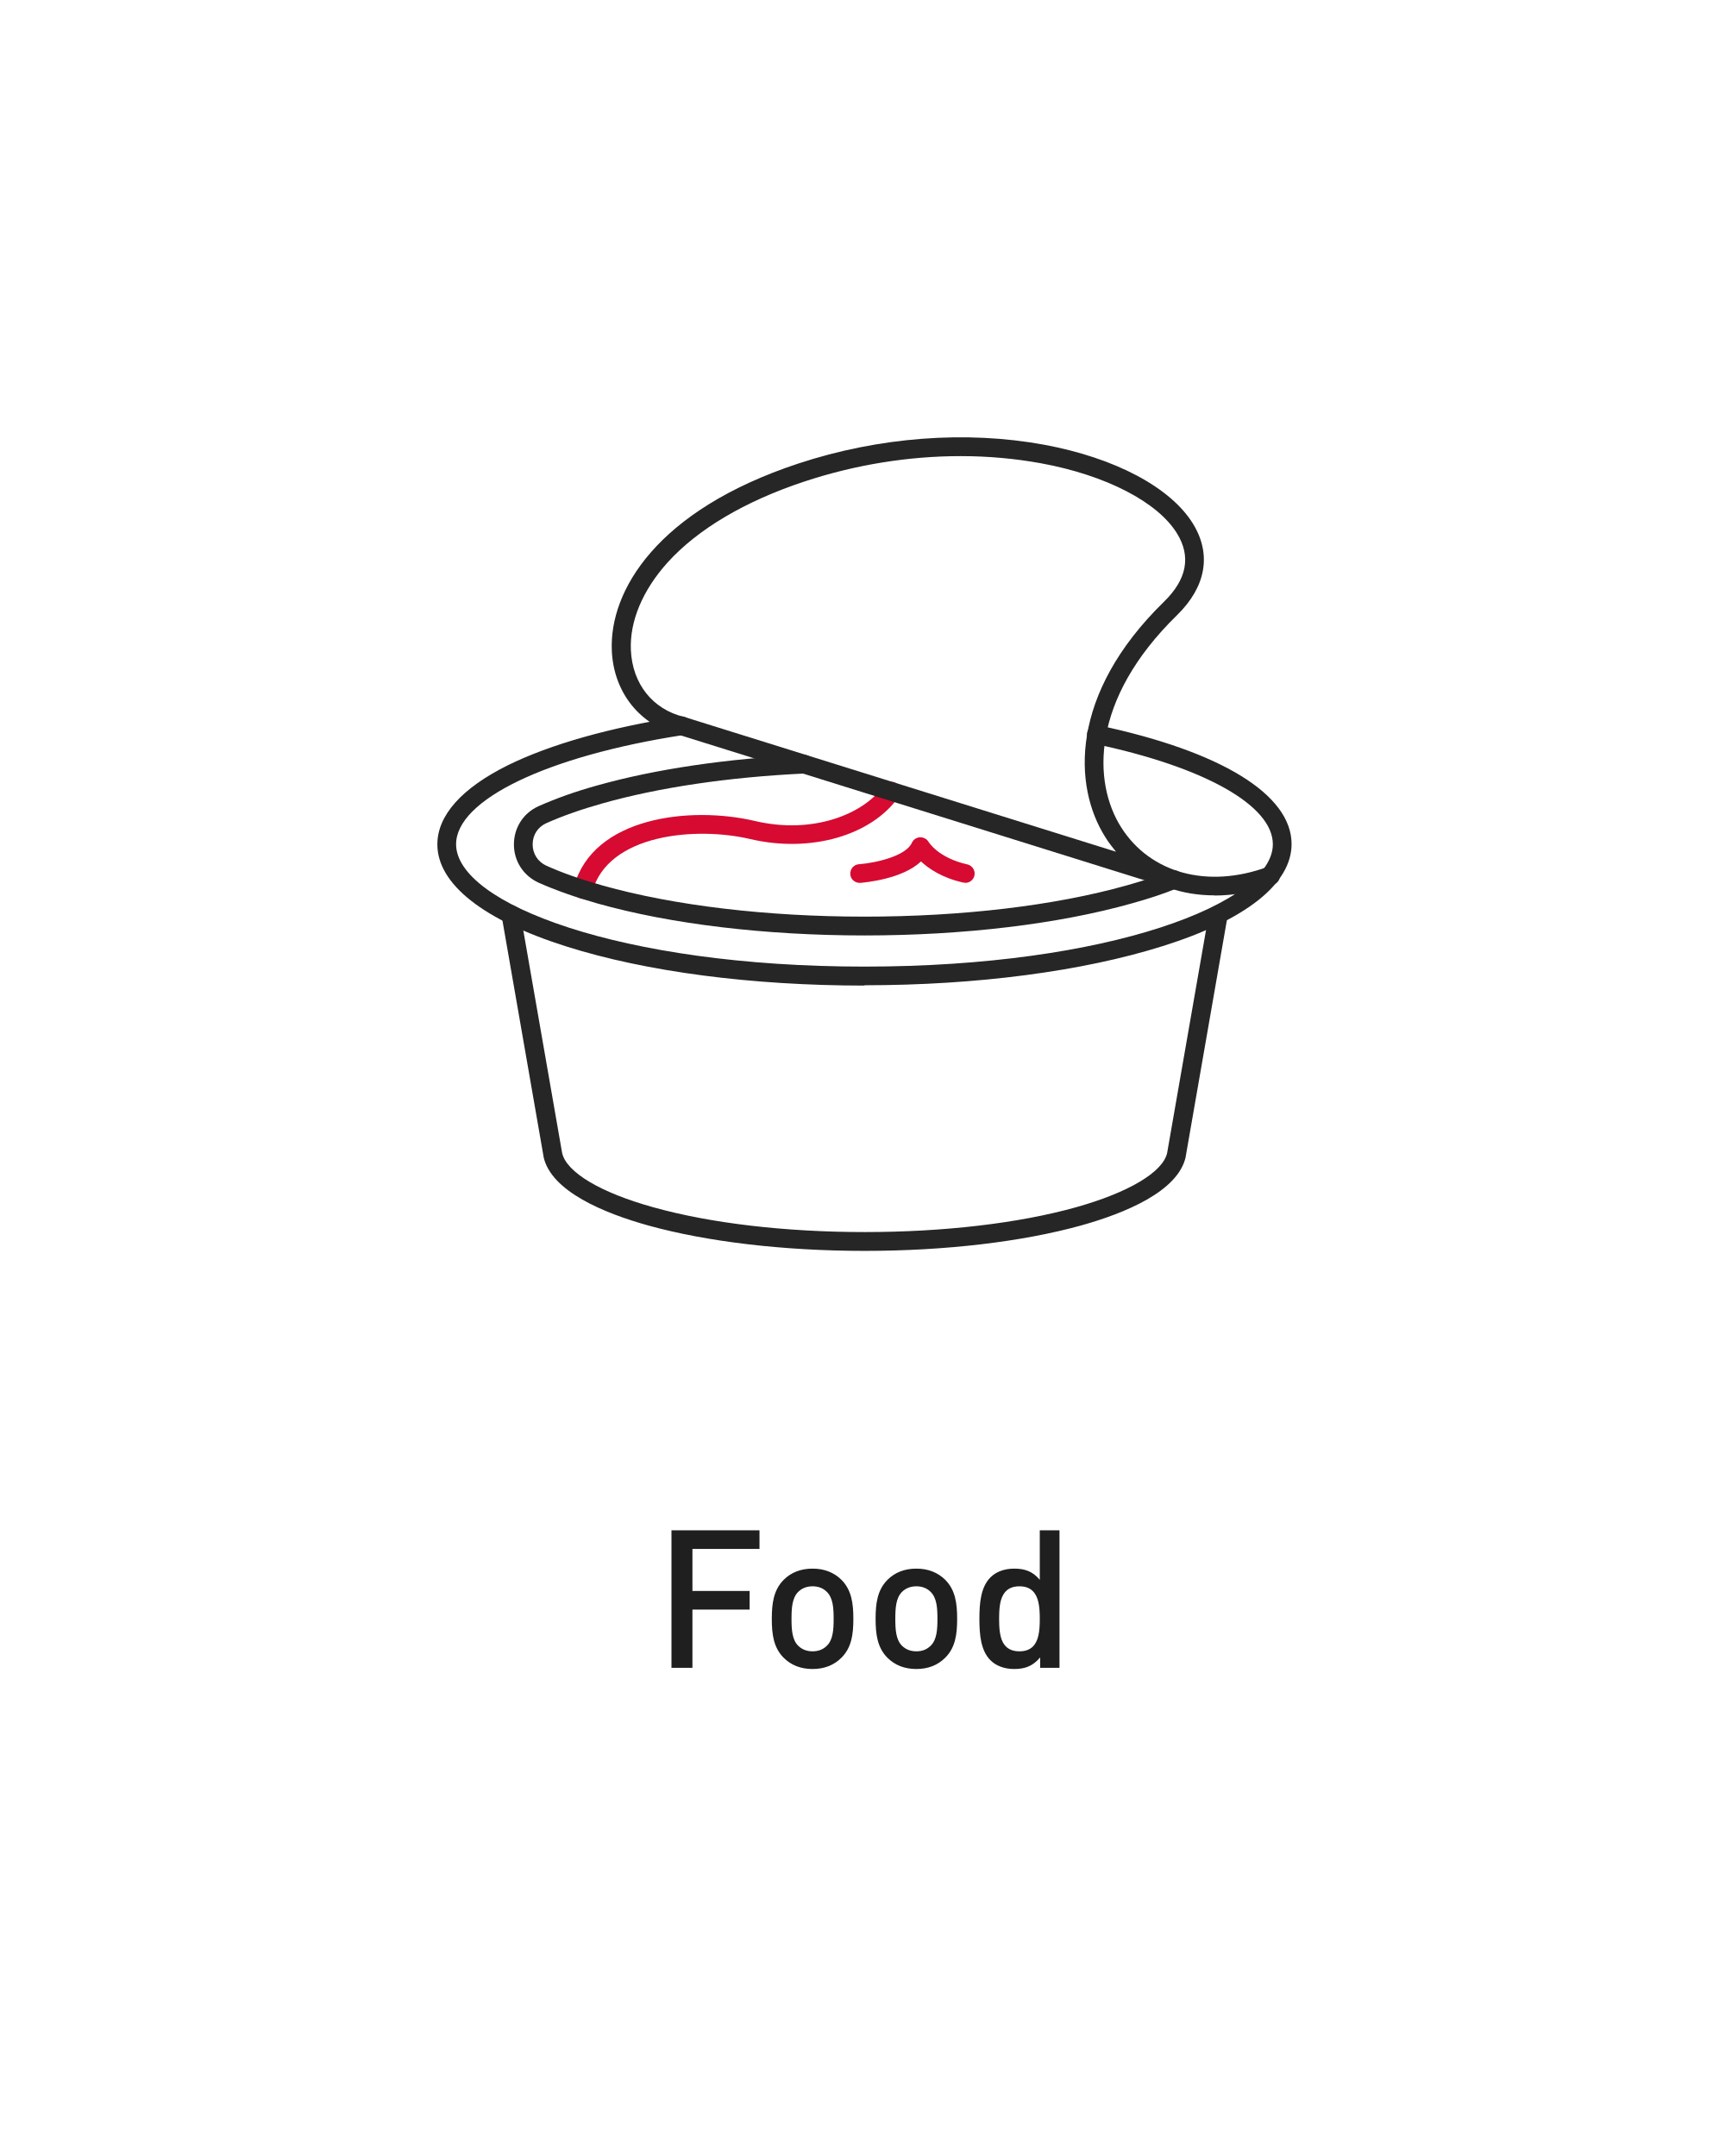
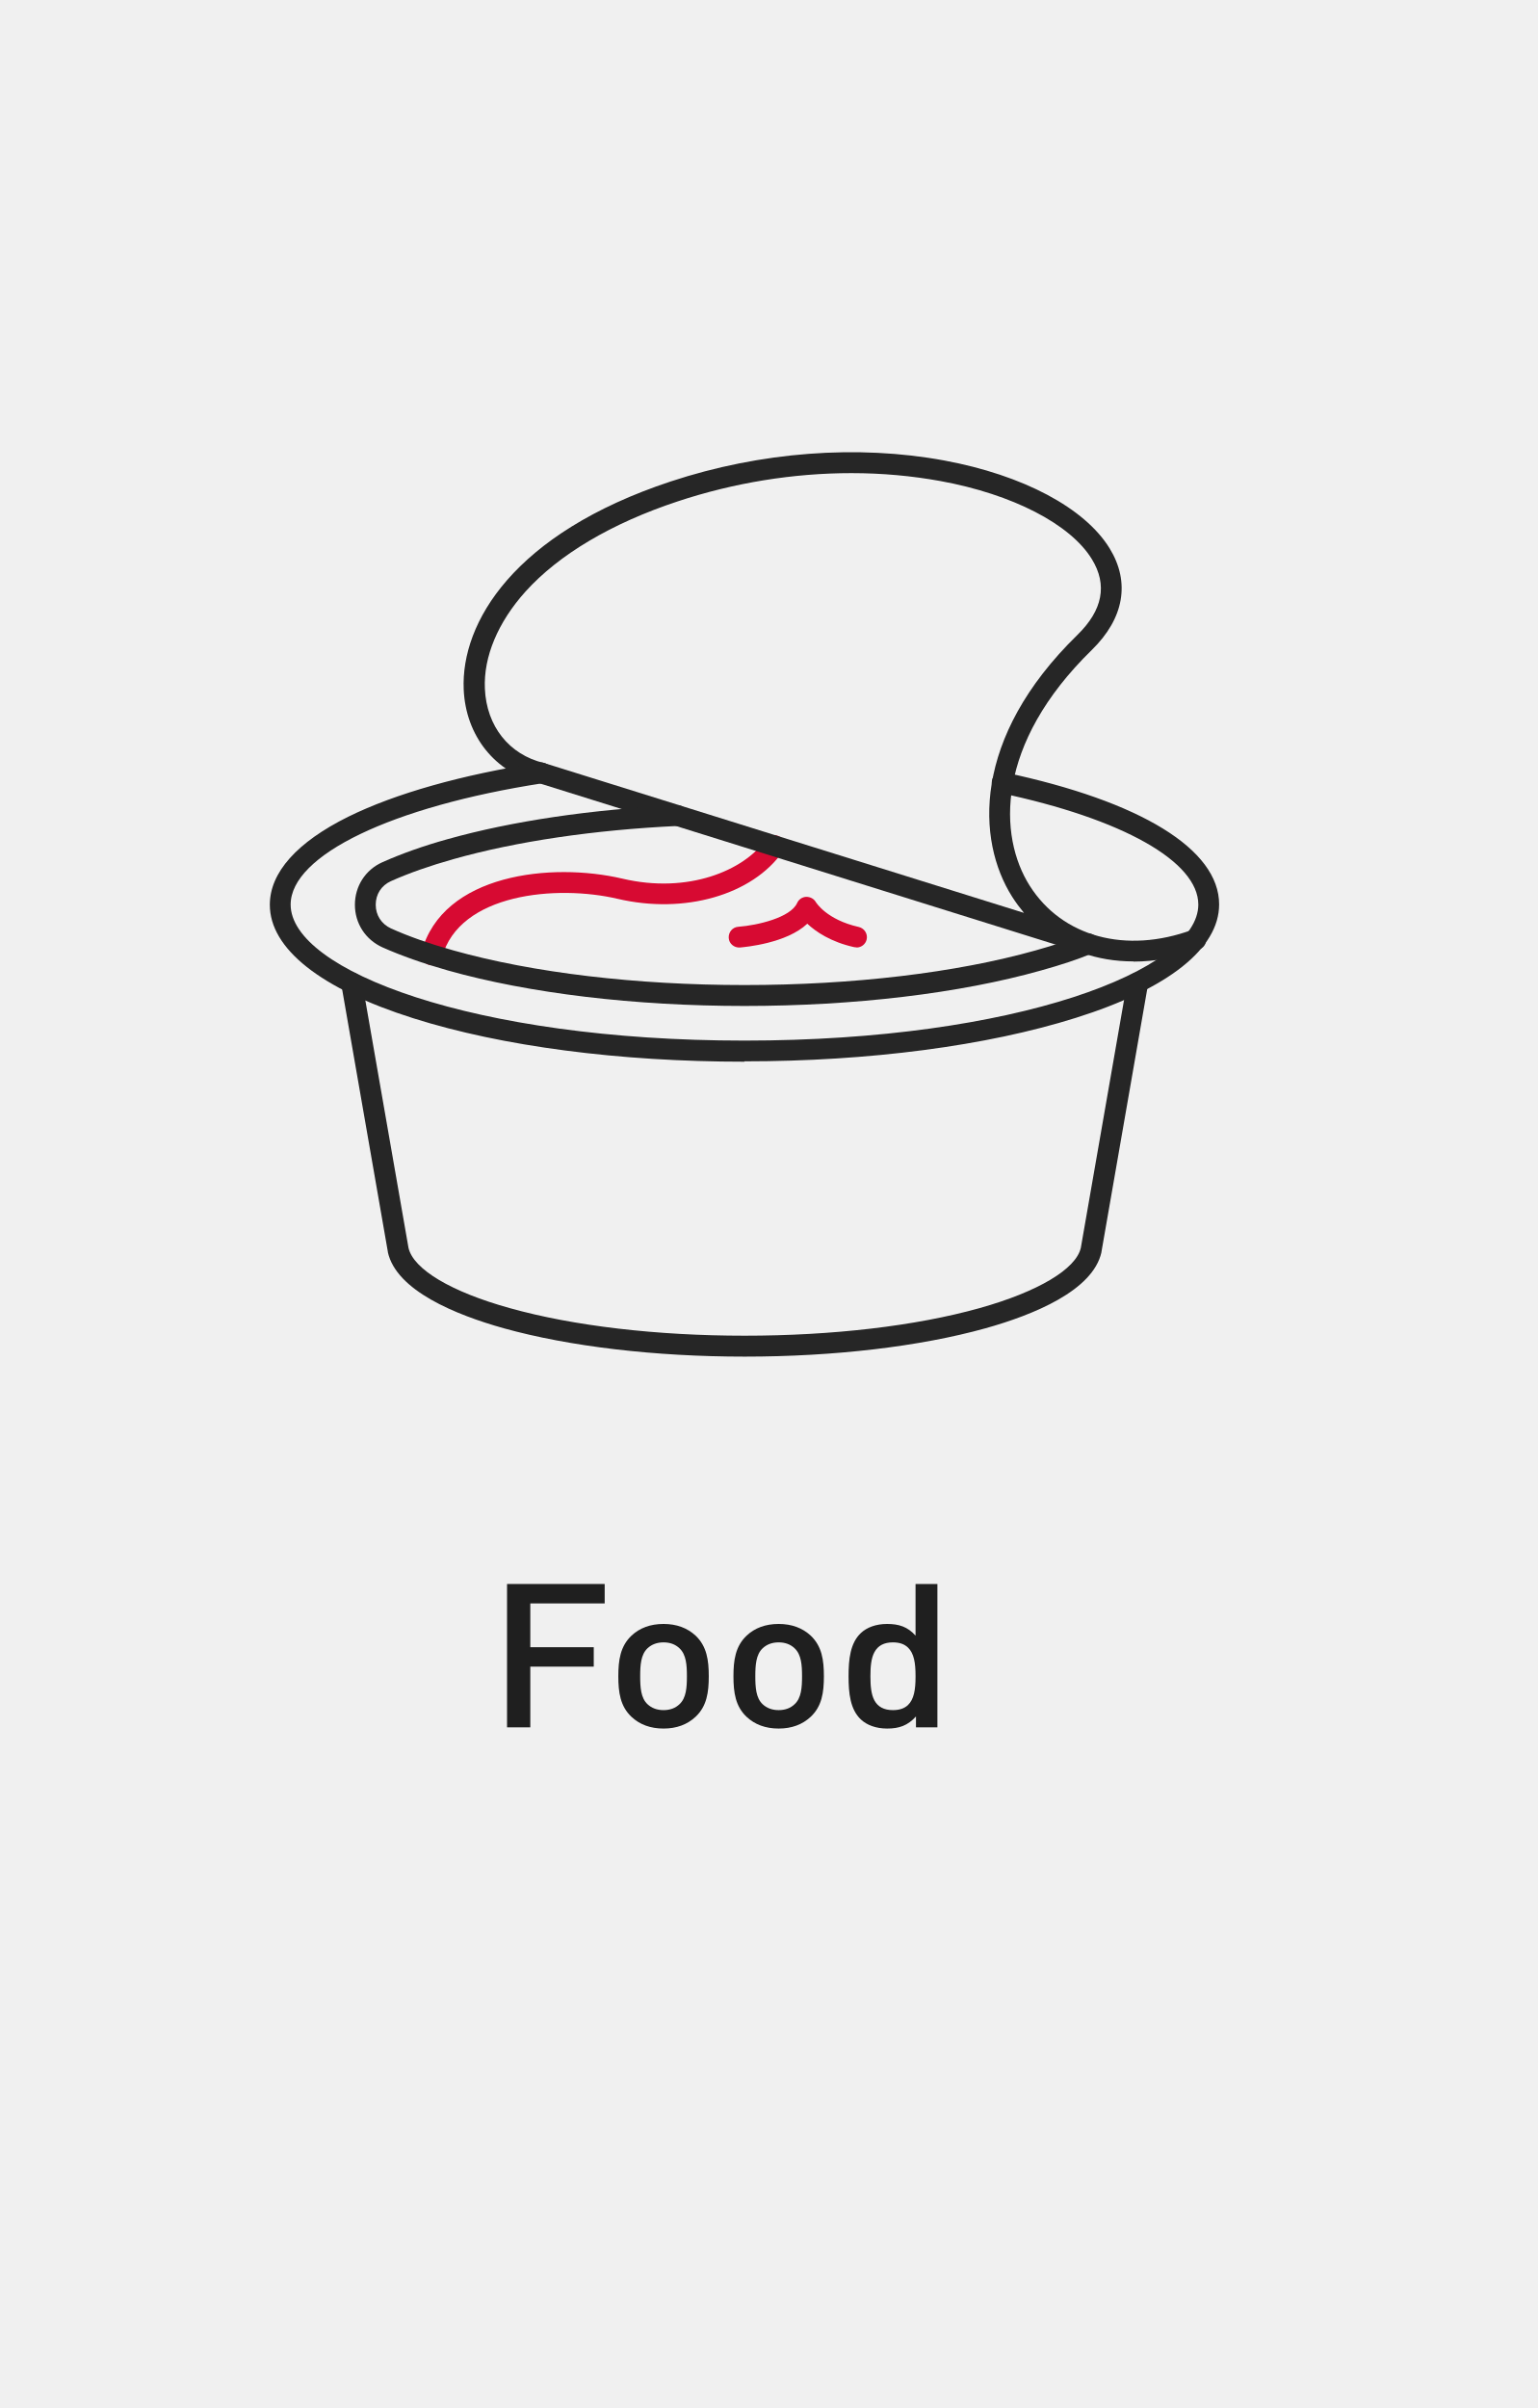
- <svg xmlns="http://www.w3.org/2000/svg" width="169" height="212" viewBox="0 0 169 212" fill="none">
-   <rect width="169" height="212" fill="white" />
-   <path d="M66.016 164V150.472H74.671V152.305H68.078V156.438H73.702V158.271H68.078V164H66.016ZM79.89 164.114C78.721 164.114 77.771 163.734 77.04 163.002C76.052 162.005 75.881 160.694 75.881 159.183C75.881 157.663 76.052 156.352 77.049 155.345C77.771 154.623 78.721 154.243 79.89 154.243C81.049 154.243 81.999 154.623 82.73 155.345C83.728 156.352 83.899 157.663 83.899 159.183C83.899 160.694 83.728 162.005 82.73 163.002C81.999 163.734 81.049 164.114 79.89 164.114ZM77.819 159.183C77.819 160.219 77.876 161.226 78.465 161.815C78.835 162.185 79.31 162.375 79.89 162.375C80.469 162.375 80.944 162.185 81.305 161.815C81.904 161.226 81.961 160.219 81.961 159.183C81.961 158.138 81.904 157.141 81.305 156.542C80.944 156.172 80.469 155.982 79.89 155.982C79.31 155.982 78.835 156.172 78.465 156.542C77.876 157.141 77.819 158.138 77.819 159.183ZM90.095 164.114C88.926 164.114 87.976 163.734 87.245 163.002C86.257 162.005 86.086 160.694 86.086 159.183C86.086 157.663 86.257 156.352 87.254 155.345C87.976 154.623 88.926 154.243 90.095 154.243C91.254 154.243 92.204 154.623 92.935 155.345C93.933 156.352 94.104 157.663 94.104 159.183C94.104 160.694 93.933 162.005 92.935 163.002C92.204 163.734 91.254 164.114 90.095 164.114ZM88.024 159.183C88.024 160.219 88.081 161.226 88.67 161.815C89.04 162.185 89.515 162.375 90.095 162.375C90.674 162.375 91.149 162.185 91.51 161.815C92.109 161.226 92.166 160.219 92.166 159.183C92.166 158.138 92.109 157.141 91.51 156.542C91.149 156.172 90.674 155.982 90.095 155.982C89.515 155.982 89.04 156.172 88.67 156.542C88.081 157.141 88.024 158.138 88.024 159.183ZM99.711 164.114C98.713 164.114 97.906 163.781 97.383 163.259C96.433 162.309 96.291 160.77 96.291 159.183C96.291 157.587 96.433 156.048 97.383 155.098C97.906 154.576 98.704 154.243 99.711 154.243C100.737 154.243 101.525 154.5 102.228 155.345V150.472H104.166V164H102.266V162.974C101.535 163.838 100.765 164.114 99.711 164.114ZM98.229 159.183C98.229 160.057 98.286 160.865 98.58 161.454C98.894 162.071 99.435 162.375 100.224 162.375C100.822 162.375 101.24 162.204 101.544 161.91C102.095 161.359 102.228 160.437 102.228 159.212V159.155C102.228 157.929 102.095 157.008 101.544 156.457C101.24 156.153 100.822 155.982 100.224 155.982C99.435 155.982 98.894 156.286 98.58 156.913C98.286 157.492 98.229 158.3 98.229 159.183Z" fill="#1F1F1F" />
-   <g clip-path="url(#clip0_2632_5040)">
-     <path d="M57.318 88.377C57.318 88.377 57.157 88.377 57.077 88.345C56.581 88.218 56.293 87.707 56.421 87.212C58.279 80.288 67.92 79.251 74.182 80.719C79.979 82.091 84.944 80.017 86.866 77.272C87.154 76.857 87.731 76.746 88.147 77.033C88.563 77.32 88.675 77.894 88.387 78.309C85.697 82.171 79.691 83.894 73.765 82.506C68.4 81.245 59.752 82.011 58.23 87.691C58.118 88.106 57.75 88.377 57.334 88.377H57.318Z" fill="#D70A32" />
-     <path d="M119.409 88.042C117.791 88.042 116.254 87.786 114.828 87.276L66.767 72.262C62.923 71.336 60.328 68.082 60.152 63.981C59.896 58.093 64.573 50.18 78.474 45.584C86.401 42.968 94.986 42.314 102.673 43.734C109.639 45.026 115.101 47.93 117.295 51.504C119.137 54.504 118.576 57.695 115.725 60.487C107.189 68.815 107.429 76.937 110.232 81.356C113.099 85.872 118.736 87.403 124.598 85.249C125.078 85.074 125.607 85.313 125.783 85.792C125.959 86.271 125.719 86.797 125.238 86.973C123.252 87.707 121.283 88.058 119.409 88.058V88.042ZM94.457 44.85C89.332 44.85 84.063 45.696 79.066 47.355C73.237 49.286 68.576 52.046 65.614 55.333C63.179 58.046 61.898 61.093 62.026 63.917C62.17 67.236 64.172 69.757 67.247 70.491C67.263 70.491 67.295 70.491 67.311 70.507L109.72 83.75C109.351 83.303 108.999 82.84 108.679 82.33C105.508 77.336 105.107 68.273 114.444 59.163C116.686 56.977 117.119 54.727 115.725 52.461C113.835 49.366 108.711 46.717 102.337 45.553C99.79 45.09 97.148 44.85 94.457 44.85Z" fill="#262626" />
-     <path d="M85.008 91.983C75.255 91.983 65.934 90.867 58.743 88.84C56.549 88.218 54.611 87.532 52.962 86.798C51.456 86.112 50.527 84.676 50.527 83.032C50.527 81.389 51.456 79.937 52.962 79.267C54.611 78.533 56.549 77.831 58.743 77.225C64.428 75.629 71.427 74.592 79.018 74.225C79.531 74.209 79.963 74.592 79.979 75.103C80.011 75.613 79.611 76.044 79.098 76.06C71.651 76.411 64.781 77.432 59.239 78.996C57.142 79.586 55.284 80.24 53.714 80.942C52.865 81.325 52.369 82.107 52.369 83.032C52.369 83.958 52.882 84.74 53.714 85.123C55.268 85.825 57.126 86.479 59.239 87.069C66.27 89.048 75.415 90.133 84.992 90.133C94.569 90.133 103.714 89.048 110.745 87.069C112.458 86.591 113.787 86.144 115.053 85.633C115.533 85.442 116.062 85.665 116.254 86.144C116.446 86.622 116.222 87.149 115.741 87.34C114.412 87.883 113.019 88.346 111.241 88.84C104.05 90.867 94.729 91.983 84.976 91.983H85.008Z" fill="#262626" />
-     <path d="M85.008 96.912C73.942 96.912 63.532 95.556 55.684 93.067C47.516 90.483 43 86.924 43 83.031C43 80.175 45.402 77.495 49.935 75.245C54.115 73.187 59.976 71.528 66.879 70.459C67.375 70.379 67.856 70.73 67.936 71.224C68.016 71.735 67.663 72.198 67.167 72.278C53.81 74.336 44.842 78.644 44.842 83.015C44.842 88.823 60.969 95.046 84.992 95.046C109.015 95.046 125.142 88.823 125.142 83.015C125.142 79.202 118.432 75.421 107.606 73.139C107.109 73.027 106.789 72.549 106.885 72.038C106.981 71.528 107.477 71.224 107.99 71.32C120.065 73.873 126.984 78.133 126.984 82.999C126.984 86.893 122.484 90.467 114.3 93.035C106.452 95.508 96.043 96.881 84.976 96.881L85.008 96.912Z" fill="#262626" />
-     <path d="M94.905 86.798C94.905 86.798 94.777 86.798 94.697 86.782C92.615 86.319 91.302 85.409 90.549 84.707C88.707 86.447 85.072 86.766 84.592 86.814C84.079 86.845 83.631 86.478 83.599 85.968C83.567 85.457 83.935 85.011 84.447 84.979C86.145 84.851 89.076 84.165 89.652 82.873C89.796 82.553 90.101 82.346 90.453 82.33C90.805 82.33 91.126 82.49 91.302 82.793C91.334 82.841 92.263 84.356 95.098 84.995C95.594 85.106 95.914 85.601 95.802 86.096C95.706 86.526 95.322 86.814 94.905 86.814V86.798Z" fill="#D70A32" />
-     <path d="M85.008 123C77.08 123 69.505 122.107 63.708 120.495C59.432 119.299 54.195 117.161 53.442 113.762V113.73L49.326 90.1C49.246 89.606 49.582 89.127 50.079 89.031C50.575 88.952 51.056 89.287 51.152 89.781L55.268 113.379C55.7 115.278 59.047 117.272 64.22 118.708C69.858 120.288 77.241 121.149 85.008 121.149C92.775 121.149 100.158 120.288 105.796 118.708C110.969 117.256 114.316 115.262 114.748 113.379L118.864 89.781C118.944 89.287 119.425 88.936 119.937 89.031C120.434 89.111 120.786 89.59 120.69 90.1L116.574 113.73V113.762C115.821 117.161 110.584 119.299 106.308 120.495C100.511 122.107 92.951 123 85.008 123Z" fill="#262626" />
+ <svg xmlns="http://www.w3.org/2000/svg" width="136" height="213" viewBox="0 0 136 213" fill="none">
+   <path d="M44.857 152.792V140.112H53.495V141.83H46.915V145.704H52.528V147.423H46.915V152.792H44.857Z" fill="#1F1F1F" />
+   <path d="M58.703 152.899C57.537 152.899 56.589 152.543 55.859 151.857C54.873 150.922 54.702 149.693 54.702 148.277C54.702 146.853 54.873 145.624 55.868 144.68C56.589 144.003 57.537 143.647 58.703 143.647C59.86 143.647 60.808 144.003 61.538 144.68C62.533 145.624 62.704 146.853 62.704 148.277C62.704 149.693 62.533 150.922 61.538 151.857C60.808 152.543 59.86 152.899 58.703 152.899ZM56.636 148.277C56.636 149.248 56.693 150.192 57.281 150.744C57.651 151.091 58.125 151.269 58.703 151.269C59.282 151.269 59.755 151.091 60.116 150.744C60.713 150.192 60.77 149.248 60.77 148.277C60.77 147.298 60.713 146.363 60.116 145.802C59.755 145.455 59.282 145.276 58.703 145.276C58.125 145.276 57.651 145.455 57.281 145.802C56.693 146.363 56.636 147.298 56.636 148.277Z" fill="#1F1F1F" />
+   <path d="M68.888 152.899C67.722 152.899 66.773 152.543 66.043 151.857C65.058 150.922 64.887 149.693 64.887 148.277C64.887 146.853 65.058 145.624 66.053 144.68C66.773 144.003 67.722 143.647 68.888 143.647C70.044 143.647 70.993 144.003 71.723 144.68C72.718 145.624 72.889 146.853 72.889 148.277C72.889 149.693 72.718 150.922 71.723 151.857C70.993 152.543 70.044 152.899 68.888 152.899ZM66.821 148.277C66.821 149.248 66.878 150.192 67.466 150.744C67.835 151.091 68.309 151.269 68.888 151.269C69.466 151.269 69.94 151.091 70.3 150.744C70.898 150.192 70.955 149.248 70.955 148.277C70.955 147.298 70.898 146.363 70.3 145.802C69.94 145.455 69.466 145.276 68.888 145.276C68.309 145.276 67.835 145.455 67.466 145.802C66.878 146.363 66.821 147.298 66.821 148.277Z" fill="#1F1F1F" />
+   <path d="M78.485 152.899C77.489 152.899 76.683 152.587 76.162 152.098C75.214 151.207 75.071 149.764 75.071 148.277C75.071 146.781 75.214 145.339 76.162 144.448C76.683 143.959 77.48 143.647 78.485 143.647C79.508 143.647 80.295 143.887 80.997 144.68V140.112H82.931V152.792H81.035V151.83C80.305 152.641 79.537 152.899 78.485 152.899ZM77.005 148.277C77.005 149.097 77.062 149.854 77.356 150.406C77.669 150.984 78.21 151.269 78.996 151.269C79.594 151.269 80.011 151.109 80.314 150.833C80.864 150.317 80.997 149.453 80.997 148.304V148.251C80.997 147.102 80.864 146.238 80.314 145.722C80.011 145.437 79.594 145.276 78.996 145.276C78.21 145.276 77.669 145.561 77.356 146.149C77.062 146.692 77.005 147.449 77.005 148.277Z" fill="#1F1F1F" />
+   <g clip-path="url(#clip0_2744_6399)">
+     <path d="M38.188 85.377C38.188 85.377 38.028 85.377 37.948 85.345C37.452 85.217 37.163 84.707 37.292 84.212C39.149 77.288 48.791 76.251 55.053 77.718C60.85 79.091 65.815 77.016 67.737 74.272C68.025 73.857 68.601 73.746 69.018 74.033C69.434 74.32 69.546 74.894 69.258 75.309C66.567 79.17 60.562 80.894 54.636 79.505C49.271 78.245 40.623 79.011 39.101 84.691C38.989 85.106 38.621 85.377 38.205 85.377H38.188Z" fill="#D70A32" />
+     <path d="M100.28 85.042C98.662 85.042 97.125 84.787 95.699 84.276L47.638 69.262C43.794 68.337 41.199 65.082 41.023 60.981C40.767 55.094 45.443 47.18 59.345 42.585C67.272 39.968 75.856 39.314 83.544 40.734C90.51 42.026 95.972 44.93 98.166 48.504C100.007 51.504 99.447 54.695 96.596 57.487C88.06 65.816 88.3 73.937 91.103 78.357C93.97 82.872 99.607 84.404 105.469 82.25C105.949 82.074 106.478 82.314 106.654 82.792C106.83 83.271 106.59 83.797 106.109 83.973C104.123 84.707 102.153 85.058 100.28 85.058V85.042ZM75.328 41.851C70.203 41.851 64.934 42.696 59.937 44.356C54.108 46.286 49.447 49.047 46.484 52.333C44.05 55.046 42.769 58.093 42.897 60.917C43.041 64.236 45.043 66.757 48.118 67.491C48.134 67.491 48.166 67.491 48.182 67.507L90.59 80.75C90.222 80.303 89.87 79.84 89.549 79.33C86.378 74.336 85.978 65.273 95.315 56.163C97.557 53.977 97.99 51.727 96.596 49.462C94.706 46.366 89.582 43.718 83.207 42.553C80.661 42.09 78.019 41.851 75.328 41.851Z" fill="#262626" />
+     <path d="M65.879 88.983C56.126 88.983 46.805 87.866 39.614 85.84C37.42 85.217 35.482 84.531 33.832 83.797C32.327 83.111 31.398 81.675 31.398 80.032C31.398 78.388 32.327 76.937 33.832 76.266C35.482 75.532 37.42 74.831 39.614 74.224C45.299 72.629 52.298 71.592 59.889 71.225C60.402 71.209 60.834 71.592 60.85 72.102C60.882 72.613 60.482 73.043 59.969 73.059C52.522 73.41 45.652 74.432 40.11 75.995C38.012 76.586 36.155 77.24 34.585 77.942C33.736 78.325 33.24 79.106 33.24 80.032C33.24 80.957 33.752 81.739 34.585 82.122C36.139 82.824 37.996 83.478 40.11 84.069C47.141 86.047 56.286 87.132 65.863 87.132C75.44 87.132 84.585 86.047 91.615 84.069C93.329 83.59 94.658 83.143 95.924 82.633C96.404 82.441 96.933 82.665 97.125 83.143C97.317 83.622 97.093 84.148 96.612 84.34C95.283 84.882 93.89 85.345 92.112 85.84C84.921 87.866 75.6 88.983 65.847 88.983H65.879Z" fill="#262626" />
+     <path d="M65.879 93.913C54.812 93.913 44.402 92.557 36.555 90.068C28.387 87.483 23.871 83.925 23.871 80.032C23.871 77.176 26.273 74.495 30.805 72.246C34.985 70.187 40.847 68.528 47.75 67.459C48.246 67.379 48.727 67.73 48.807 68.225C48.887 68.736 48.534 69.198 48.038 69.278C34.681 71.336 25.713 75.644 25.713 80.016C25.713 85.824 41.84 92.046 65.863 92.046C89.886 92.046 106.013 85.824 106.013 80.016C106.013 76.203 99.303 72.421 88.476 70.14C87.98 70.028 87.66 69.549 87.756 69.039C87.852 68.528 88.348 68.225 88.861 68.321C100.936 70.874 107.855 75.134 107.855 80C107.855 83.893 103.355 87.467 95.171 90.036C87.323 92.509 76.913 93.881 65.847 93.881L65.879 93.913Z" fill="#262626" />
+     <path d="M75.776 83.797C75.776 83.797 75.648 83.797 75.568 83.781C73.486 83.319 72.173 82.409 71.42 81.707C69.578 83.446 65.943 83.765 65.462 83.813C64.95 83.845 64.501 83.478 64.469 82.968C64.437 82.457 64.806 82.01 65.318 81.978C67.016 81.851 69.947 81.165 70.523 79.872C70.667 79.553 70.972 79.346 71.324 79.33C71.676 79.33 71.997 79.489 72.173 79.793C72.205 79.84 73.134 81.356 75.968 81.994C76.465 82.106 76.785 82.601 76.673 83.095C76.577 83.526 76.193 83.813 75.776 83.813V83.797Z" fill="#D70A32" />
+     <path d="M65.879 120C57.951 120 50.376 119.107 44.578 117.495C40.303 116.298 35.066 114.16 34.313 110.762V110.73L30.197 87.1C30.117 86.606 30.453 86.127 30.95 86.031C31.446 85.951 31.927 86.286 32.023 86.781L36.139 110.379C36.571 112.278 39.918 114.272 45.091 115.708C50.728 117.288 58.111 118.149 65.879 118.149C73.646 118.149 81.029 117.288 86.667 115.708C91.84 114.256 95.187 112.262 95.619 110.379L99.735 86.781C99.815 86.286 100.296 85.935 100.808 86.031C101.305 86.111 101.657 86.59 101.561 87.1L97.445 110.73V110.762C96.692 114.16 91.455 116.298 87.179 117.495C81.382 119.107 73.822 120 65.879 120Z" fill="#262626" />
  </g>
  <defs>
-     <clipPath id="clip0_2632_5040">
-       <rect width="84" height="80" fill="white" transform="translate(43 43)" />
+     <clipPath id="clip0_2744_6399">
+       <rect width="84" height="80" fill="white" transform="translate(23.8708 40)" />
    </clipPath>
  </defs>
</svg>
